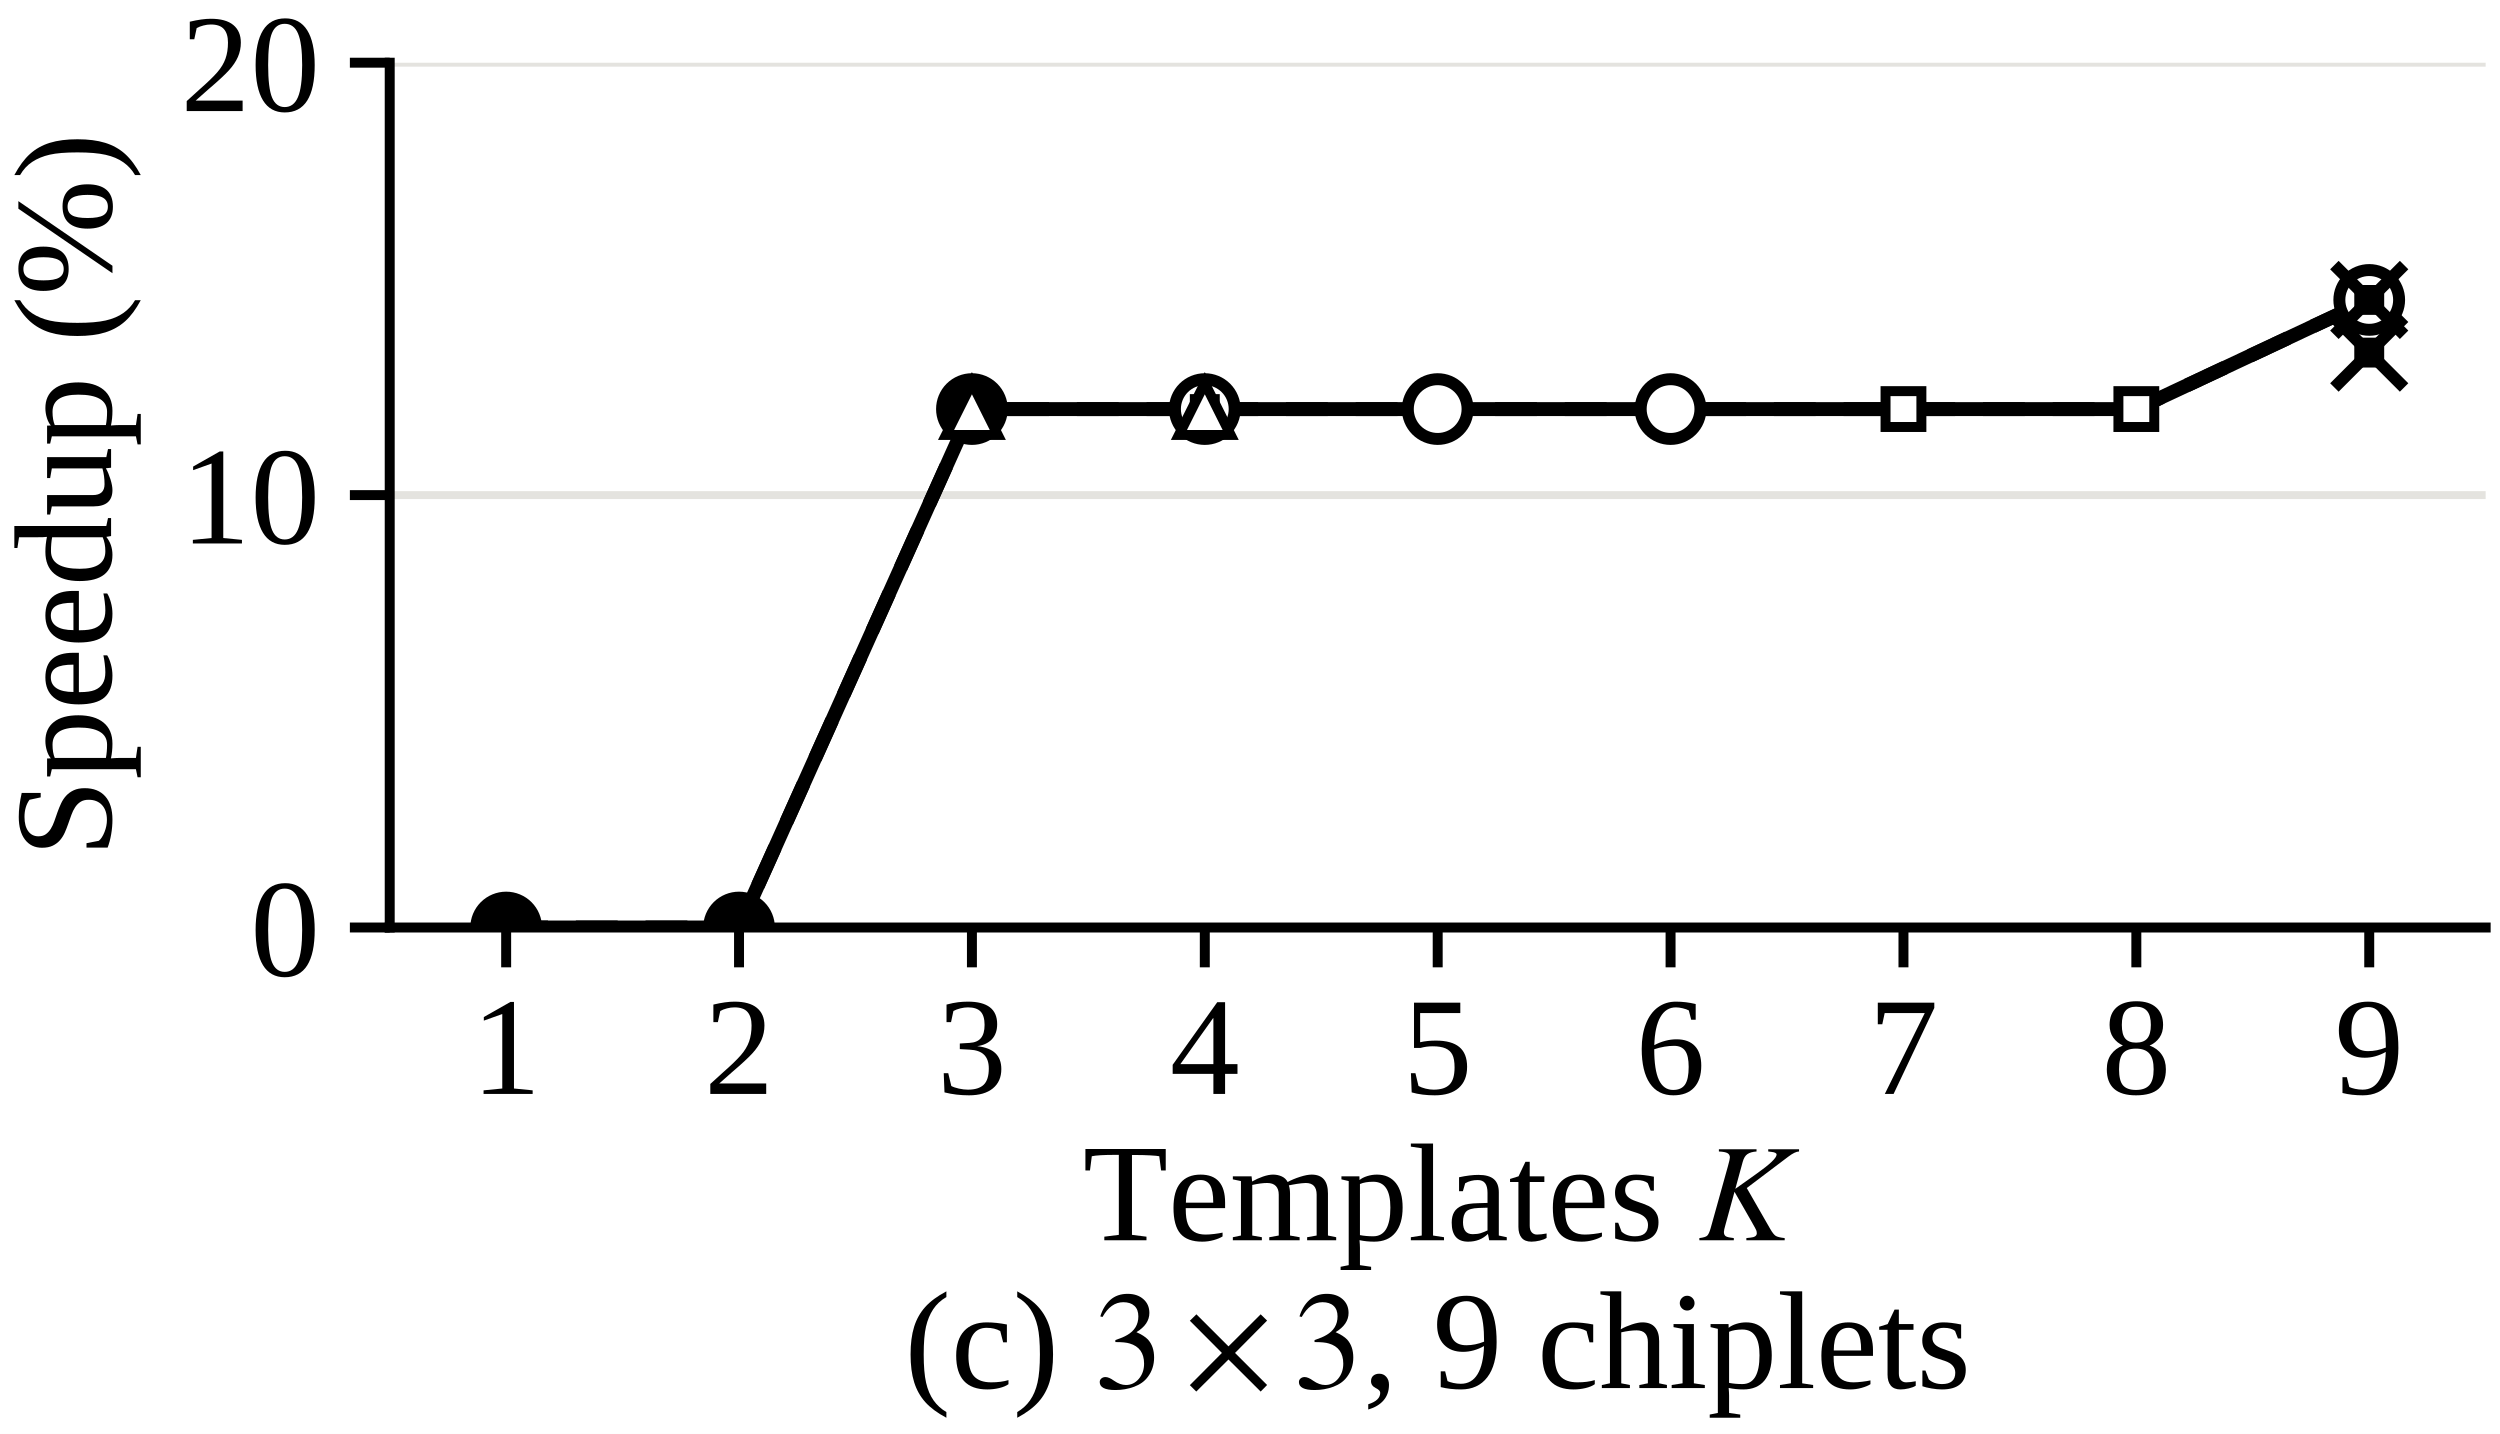
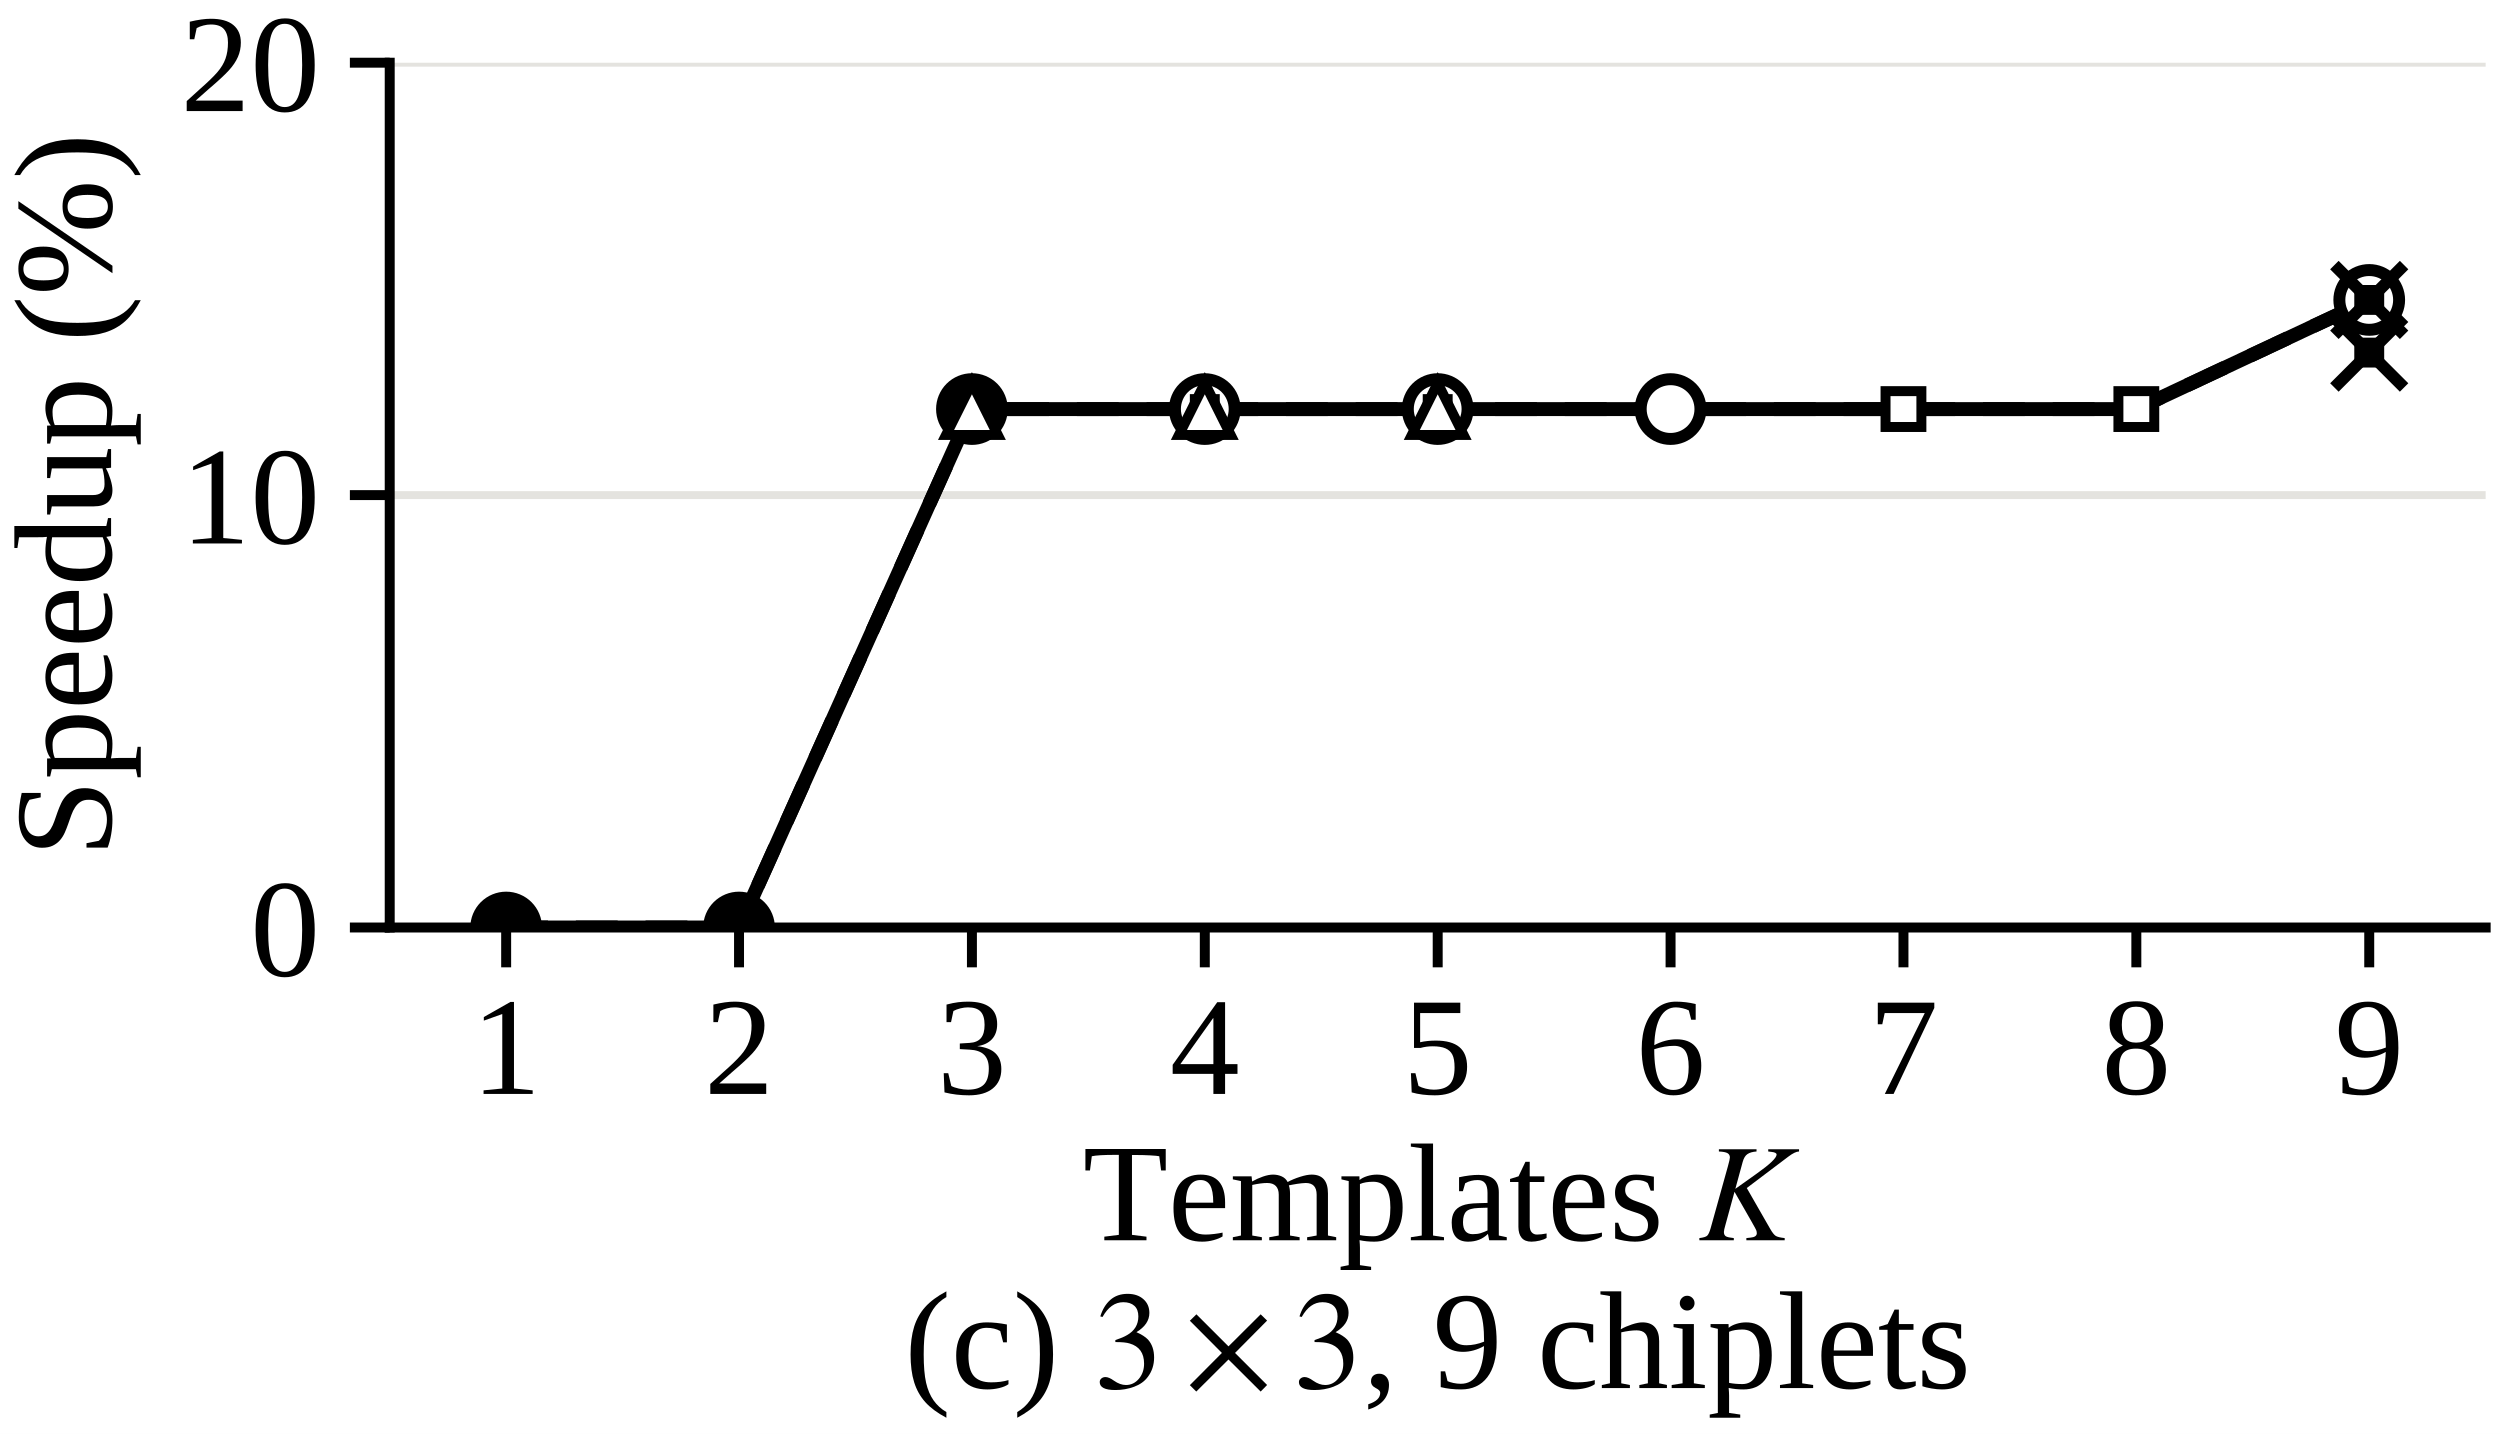
<svg xmlns="http://www.w3.org/2000/svg" xmlns:xlink="http://www.w3.org/1999/xlink" width="125.529pt" height="72pt" viewBox="0 0 125.529 72" version="1.1">
  <defs>
    <style type="text/css">*{stroke-linejoin: round; stroke-linecap: butt}</style>
  </defs>
  <g id="figure_1">
    <g id="patch_1">
      <path d="M 0 72  L 125.529 72  L 125.529 0  L 0 0  z " style="fill: #ffffff" />
    </g>
    <g id="axes_1">
      <g id="patch_2">
        <path d="M 19.568 46.572  L 124.809 46.572  L 124.809 3.149  L 19.568 3.149  z " style="fill: #ffffff" />
      </g>
      <g id="matplotlib.axis_1">
        <g id="xtick_1">
          <g id="line2d_1">
            <defs>
-               <path id="m61c635552c" d="M 0 0  L 0 2  " style="stroke: #000000; stroke-width: 0.5" />
+               <path id="m4af2c1ab64" d="M 0 0  L 0 2  " style="stroke: #000000; stroke-width: 0.5" />
            </defs>
            <g>
-               <use xlink:href="#m61c635552c" x="25.415" y="46.572" style="stroke: #000000; stroke-width: 0.5" />
+               <use xlink:href="#m4af2c1ab64" x="25.415" y="46.572" style="stroke: #000000; stroke-width: 0.5" />
            </g>
          </g>
          <g id="text_1">
            <g transform="translate(23.66485 54.92922) scale(0.07 -0.07)">
              <defs>
                <path id="LiberationSerif-31" d="M 1959 250  L 2816 166  L 2816 0  L 563 0  L 563 166  L 1422 250  L 1422 3669  L 575 3366  L 575 3531  L 1797 4225  L 1959 4225  L 1959 250  z " transform="scale(0.015625)" />
              </defs>
              <use xlink:href="#LiberationSerif-31" />
            </g>
          </g>
        </g>
        <g id="xtick_2">
          <g id="line2d_2">
            <g>
-               <use xlink:href="#m61c635552c" x="37.108" y="46.572" style="stroke: #000000; stroke-width: 0.5" />
+               <use xlink:href="#m4af2c1ab64" x="37.108" y="46.572" style="stroke: #000000; stroke-width: 0.5" />
            </g>
          </g>
          <g id="text_2">
            <g transform="translate(35.35831 54.92922) scale(0.07 -0.07)">
              <defs>
                <path id="LiberationSerif-32" d="M 2847 0  L 281 0  L 281 459  L 863 988  Q 1422 1478 1684 1781  Q 1947 2084 2061 2406  Q 2175 2728 2175 3144  Q 2175 3550 1990 3762  Q 1806 3975 1388 3975  Q 1222 3975 1047 3929  Q 872 3884 738 3809  L 628 3297  L 422 3297  L 422 4103  Q 991 4238 1388 4238  Q 2075 4238 2420 3952  Q 2766 3666 2766 3144  Q 2766 2794 2630 2483  Q 2494 2172 2212 1864  Q 1931 1556 1281 1003  Q 1003 766 691 481  L 2847 481  L 2847 0  z " transform="scale(0.015625)" />
              </defs>
              <use xlink:href="#LiberationSerif-32" />
            </g>
          </g>
        </g>
        <g id="xtick_3">
          <g id="line2d_3">
            <g>
-               <use xlink:href="#m61c635552c" x="48.802" y="46.572" style="stroke: #000000; stroke-width: 0.5" />
+               <use xlink:href="#m4af2c1ab64" x="48.802" y="46.572" style="stroke: #000000; stroke-width: 0.5" />
            </g>
          </g>
          <g id="text_3">
            <g transform="translate(47.05177 54.92922) scale(0.07 -0.07)">
              <defs>
                <path id="LiberationSerif-33" d="M 2950 1141  Q 2950 575 2562 256  Q 2175 -63 1466 -63  Q 872 -63 341 72  L 306 953  L 513 953  L 653 366  Q 775 297 998 247  Q 1222 197 1416 197  Q 1906 197 2140 422  Q 2375 647 2375 1172  Q 2375 1584 2159 1798  Q 1944 2013 1491 2034  L 1044 2059  L 1044 2316  L 1491 2344  Q 1844 2363 2012 2563  Q 2181 2763 2181 3169  Q 2181 3591 1998 3783  Q 1816 3975 1416 3975  Q 1250 3975 1069 3929  Q 888 3884 750 3809  L 641 3297  L 434 3297  L 434 4103  Q 744 4184 969 4211  Q 1194 4238 1416 4238  Q 2759 4238 2759 3206  Q 2759 2772 2520 2514  Q 2281 2256 1844 2194  Q 2413 2128 2681 1867  Q 2950 1606 2950 1141  z " transform="scale(0.015625)" />
              </defs>
              <use xlink:href="#LiberationSerif-33" />
            </g>
          </g>
        </g>
        <g id="xtick_4">
          <g id="line2d_4">
            <g>
-               <use xlink:href="#m61c635552c" x="60.495" y="46.572" style="stroke: #000000; stroke-width: 0.5" />
+               <use xlink:href="#m4af2c1ab64" x="60.495" y="46.572" style="stroke: #000000; stroke-width: 0.5" />
            </g>
          </g>
          <g id="text_4">
            <g transform="translate(58.74524 54.92922) scale(0.07 -0.07)">
              <defs>
                <path id="LiberationSerif-34" d="M 2531 922  L 2531 0  L 1994 0  L 1994 922  L 125 922  L 125 1338  L 2172 4213  L 2531 4213  L 2531 1369  L 3100 1369  L 3100 922  L 2531 922  z M 1994 3478  L 1978 3478  L 478 1369  L 1994 1369  L 1994 3478  z " transform="scale(0.015625)" />
              </defs>
              <use xlink:href="#LiberationSerif-34" />
            </g>
          </g>
        </g>
        <g id="xtick_5">
          <g id="line2d_5">
            <g>
-               <use xlink:href="#m61c635552c" x="72.189" y="46.572" style="stroke: #000000; stroke-width: 0.5" />
+               <use xlink:href="#m4af2c1ab64" x="72.189" y="46.572" style="stroke: #000000; stroke-width: 0.5" />
            </g>
          </g>
          <g id="text_5">
            <g transform="translate(70.43869 54.92922) scale(0.07 -0.07)">
              <defs>
                <path id="LiberationSerif-35" d="M 1516 2450  Q 2241 2450 2595 2153  Q 2950 1856 2950 1247  Q 2950 616 2565 276  Q 2181 -63 1466 -63  Q 872 -63 406 72  L 372 953  L 578 953  L 719 366  Q 856 291 1048 244  Q 1241 197 1416 197  Q 1909 197 2142 430  Q 2375 663 2375 1216  Q 2375 1603 2275 1801  Q 2175 2000 1956 2094  Q 1738 2188 1369 2188  Q 1084 2188 813 2113  L 513 2113  L 513 4191  L 2638 4191  L 2638 3713  L 794 3713  L 794 2375  Q 1131 2450 1516 2450  z " transform="scale(0.015625)" />
              </defs>
              <use xlink:href="#LiberationSerif-35" />
            </g>
          </g>
        </g>
        <g id="xtick_6">
          <g id="line2d_6">
            <g>
-               <use xlink:href="#m61c635552c" x="83.882" y="46.572" style="stroke: #000000; stroke-width: 0.5" />
+               <use xlink:href="#m4af2c1ab64" x="83.882" y="46.572" style="stroke: #000000; stroke-width: 0.5" />
            </g>
          </g>
          <g id="text_6">
            <g transform="translate(82.13215 54.92922) scale(0.07 -0.07)">
              <defs>
                <path id="LiberationSerif-36" d="M 3009 1300  Q 3009 647 2679 292  Q 2350 -63 1728 -63  Q 1022 -63 648 487  Q 275 1038 275 2069  Q 275 2744 472 3234  Q 669 3725 1023 3981  Q 1378 4238 1844 4238  Q 2300 4238 2753 4128  L 2753 3406  L 2547 3406  L 2438 3834  Q 2334 3891 2159 3933  Q 1984 3975 1844 3975  Q 1388 3975 1133 3533  Q 878 3091 853 2241  Q 1363 2509 1875 2509  Q 2428 2509 2718 2198  Q 3009 1888 3009 1300  z M 1716 184  Q 2094 184 2262 429  Q 2431 675 2431 1241  Q 2431 1753 2270 1981  Q 2109 2209 1759 2209  Q 1331 2209 850 2053  Q 850 1100 1065 642  Q 1281 184 1716 184  z " transform="scale(0.015625)" />
              </defs>
              <use xlink:href="#LiberationSerif-36" />
            </g>
          </g>
        </g>
        <g id="xtick_7">
          <g id="line2d_7">
            <g>
-               <use xlink:href="#m61c635552c" x="95.576" y="46.572" style="stroke: #000000; stroke-width: 0.5" />
+               <use xlink:href="#m4af2c1ab64" x="95.576" y="46.572" style="stroke: #000000; stroke-width: 0.5" />
            </g>
          </g>
          <g id="text_7">
            <g transform="translate(93.82561 54.92922) scale(0.07 -0.07)">
              <defs>
                <path id="LiberationSerif-37" d="M 628 3200  L 422 3200  L 422 4191  L 3016 4191  L 3016 3950  L 1147 0  L 744 0  L 2578 3713  L 738 3713  L 628 3200  z " transform="scale(0.015625)" />
              </defs>
              <use xlink:href="#LiberationSerif-37" />
            </g>
          </g>
        </g>
        <g id="xtick_8">
          <g id="line2d_8">
            <g>
-               <use xlink:href="#m61c635552c" x="107.269" y="46.572" style="stroke: #000000; stroke-width: 0.5" />
+               <use xlink:href="#m4af2c1ab64" x="107.269" y="46.572" style="stroke: #000000; stroke-width: 0.5" />
            </g>
          </g>
          <g id="text_8">
            <g transform="translate(105.5191 54.92922) scale(0.07 -0.07)">
              <defs>
                <path id="LiberationSerif-38" d="M 2828 3169  Q 2828 2825 2661 2586  Q 2494 2347 2209 2222  Q 2566 2091 2761 1811  Q 2956 1531 2956 1131  Q 2956 538 2622 237  Q 2288 -63 1581 -63  Q 244 -63 244 1131  Q 244 1547 444 1820  Q 644 2094 984 2222  Q 713 2347 542 2584  Q 372 2822 372 3169  Q 372 3688 689 3972  Q 1006 4256 1606 4256  Q 2188 4256 2508 3973  Q 2828 3691 2828 3169  z M 2394 1131  Q 2394 1631 2198 1856  Q 2003 2081 1581 2081  Q 1169 2081 987 1867  Q 806 1653 806 1131  Q 806 603 990 393  Q 1175 184 1581 184  Q 1997 184 2195 401  Q 2394 619 2394 1131  z M 2266 3169  Q 2266 3600 2097 3803  Q 1928 4006 1588 4006  Q 1256 4006 1095 3809  Q 934 3613 934 3169  Q 934 2734 1090 2545  Q 1247 2356 1588 2356  Q 1938 2356 2102 2548  Q 2266 2741 2266 3169  z " transform="scale(0.015625)" />
              </defs>
              <use xlink:href="#LiberationSerif-38" />
            </g>
          </g>
        </g>
        <g id="xtick_9">
          <g id="line2d_9">
            <g>
-               <use xlink:href="#m61c635552c" x="118.963" y="46.572" style="stroke: #000000; stroke-width: 0.5" />
+               <use xlink:href="#m4af2c1ab64" x="118.963" y="46.572" style="stroke: #000000; stroke-width: 0.5" />
            </g>
          </g>
          <g id="text_9">
            <g transform="translate(117.2125 54.92922) scale(0.07 -0.07)">
              <defs>
                <path id="LiberationSerif-39" d="M 206 2913  Q 206 3544 559 3891  Q 913 4238 1556 4238  Q 2272 4238 2605 3722  Q 2938 3206 2938 2106  Q 2938 1053 2509 495  Q 2081 -63 1306 -63  Q 797 -63 372 44  L 372 769  L 575 769  L 684 319  Q 784 272 953 234  Q 1122 197 1294 197  Q 1794 197 2062 636  Q 2331 1075 2359 1928  Q 1884 1663 1394 1663  Q 841 1663 523 1992  Q 206 2322 206 2913  z M 1563 3988  Q 781 3988 781 2900  Q 781 2422 968 2194  Q 1156 1966 1550 1966  Q 1953 1966 2363 2131  Q 2363 3091 2173 3539  Q 1984 3988 1563 3988  z " transform="scale(0.015625)" />
              </defs>
              <use xlink:href="#LiberationSerif-39" />
            </g>
          </g>
        </g>
        <g id="text_10">
          <g transform="translate(54.37369 62.32) scale(0.07 -0.07)">
            <defs>
              <path id="LiberationSerif-54" d="M 984 0  L 984 166  L 1650 250  L 1650 3922  L 1491 3922  Q 700 3922 409 3859  L 325 3206  L 116 3206  L 116 4191  L 3803 4191  L 3803 3206  L 3591 3206  L 3506 3859  Q 3413 3881 3097 3898  Q 2781 3916 2406 3916  L 2253 3916  L 2253 250  L 2919 166  L 2919 0  L 984 0  z " transform="scale(0.015625)" />
              <path id="LiberationSerif-65" d="M 813 1478  L 813 1422  Q 813 991 908 752  Q 1003 513 1201 388  Q 1400 263 1722 263  Q 1891 263 2122 291  Q 2353 319 2503 353  L 2503 178  Q 2353 81 2095 9  Q 1838 -63 1569 -63  Q 884 -63 567 306  Q 250 675 250 1491  Q 250 2259 572 2637  Q 894 3016 1491 3016  Q 2619 3016 2619 1734  L 2619 1478  L 813 1478  z M 1491 2766  Q 1166 2766 992 2503  Q 819 2241 819 1728  L 2075 1728  Q 2075 2288 1931 2527  Q 1788 2766 1491 2766  z " transform="scale(0.015625)" />
              <path id="LiberationSerif-6d" d="M 1019 2700  Q 1253 2834 1515 2925  Q 1778 3016 1978 3016  Q 2194 3016 2376 2934  Q 2559 2853 2650 2675  Q 2891 2809 3214 2912  Q 3538 3016 3750 3016  Q 4500 3016 4500 2150  L 4500 219  L 4878 141  L 4878 0  L 3544 0  L 3544 141  L 3981 219  L 3981 2094  Q 3981 2631 3481 2631  Q 3400 2631 3292 2618  Q 3184 2606 3076 2590  Q 2969 2575 2870 2554  Q 2772 2534 2706 2522  Q 2759 2353 2759 2150  L 2759 219  L 3200 141  L 3200 0  L 1806 0  L 1806 141  L 2241 219  L 2241 2094  Q 2241 2353 2108 2492  Q 1975 2631 1709 2631  Q 1434 2631 1025 2541  L 1025 219  L 1466 141  L 1466 0  L 134 0  L 134 141  L 506 219  L 506 2719  L 134 2797  L 134 2938  L 994 2938  L 1019 2700  z " transform="scale(0.015625)" />
              <path id="LiberationSerif-70" d="M 475 2719  L 141 2797  L 141 2938  L 966 2938  L 972 2766  Q 1103 2878 1323 2947  Q 1544 3016 1772 3016  Q 2334 3016 2642 2625  Q 2950 2234 2950 1503  Q 2950 756 2614 346  Q 2278 -63 1644 -63  Q 1291 -63 972 6  Q 991 -219 991 -347  L 991 -1141  L 1503 -1216  L 1503 -1363  L 103 -1363  L 103 -1216  L 475 -1141  L 475 2719  z M 2388 1503  Q 2388 2103 2192 2395  Q 1997 2688 1600 2688  Q 1234 2688 991 2584  L 991 238  Q 1269 184 1600 184  Q 2388 184 2388 1503  z " transform="scale(0.015625)" />
              <path id="LiberationSerif-6c" d="M 1147 219  L 1650 141  L 1650 0  L 128 0  L 128 141  L 628 219  L 628 4225  L 128 4300  L 128 4441  L 1147 4441  L 1147 219  z " transform="scale(0.015625)" />
              <path id="LiberationSerif-61" d="M 1453 3003  Q 1934 3003 2161 2806  Q 2388 2609 2388 2203  L 2388 219  L 2753 141  L 2753 0  L 1947 0  L 1888 294  Q 1531 -63 978 -63  Q 225 -63 225 813  Q 225 1106 339 1298  Q 453 1491 703 1592  Q 953 1694 1428 1703  L 1869 1716  L 1869 2175  Q 1869 2478 1758 2622  Q 1647 2766 1416 2766  Q 1103 2766 844 2619  L 738 2253  L 563 2253  L 563 2894  Q 1069 3003 1453 3003  z M 1869 1497  L 1459 1484  Q 1041 1469 892 1322  Q 744 1175 744 831  Q 744 281 1191 281  Q 1403 281 1558 329  Q 1713 378 1869 453  L 1869 1497  z " transform="scale(0.015625)" />
              <path id="LiberationSerif-74" d="M 1044 -63  Q 744 -63 595 115  Q 447 294 447 616  L 447 2675  L 63 2675  L 63 2816  L 453 2938  L 769 3603  L 966 3603  L 966 2938  L 1638 2938  L 1638 2675  L 966 2675  L 966 672  Q 966 469 1058 366  Q 1150 263 1300 263  Q 1481 263 1741 313  L 1741 109  Q 1631 34 1425 -14  Q 1219 -63 1044 -63  z " transform="scale(0.015625)" />
              <path id="LiberationSerif-73" d="M 2259 825  Q 2259 388 1982 162  Q 1706 -63 1166 -63  Q 947 -63 683 -17  Q 419 28 269 84  L 269 806  L 409 806  L 563 397  Q 797 184 1172 184  Q 1778 184 1778 703  Q 1778 1084 1300 1247  L 1022 1338  Q 706 1441 562 1547  Q 419 1653 341 1808  Q 263 1963 263 2181  Q 263 2569 527 2792  Q 791 3016 1241 3016  Q 1563 3016 2047 2919  L 2047 2278  L 1900 2278  L 1769 2619  Q 1603 2766 1247 2766  Q 994 2766 861 2641  Q 728 2516 728 2303  Q 728 2125 848 2003  Q 969 1881 1213 1800  Q 1672 1644 1812 1572  Q 1953 1500 2051 1395  Q 2150 1291 2204 1156  Q 2259 1022 2259 825  z " transform="scale(0.015625)" />
              <path id="LiberationSerif-20" transform="scale(0.015625)" />
              <path id="STIXGeneral-Italic-4b" d="M 4621 4179  L 4621 4077  Q 4442 4077 4128 3840  L 2221 2400  L 3296 525  Q 3443 269 3552 201  Q 3661 134 3962 102  L 3962 0  L 2202 0  L 2202 102  L 2387 122  Q 2682 147 2682 326  Q 2682 365 2672 409  Q 2662 454 2630 515  Q 2598 576 2579 611  Q 2560 646 2509 736  Q 2458 826 2445 851  L 1658 2227  L 1242 710  Q 1171 467 1171 384  Q 1171 237 1264 182  Q 1357 128 1626 102  L 1626 0  L 45 0  L 45 102  Q 320 134 403 211  Q 486 288 563 557  L 1357 3405  Q 1446 3725 1446 3802  Q 1446 3936 1337 4000  Q 1229 4064 941 4077  L 941 4179  L 2669 4179  L 2669 4077  Q 2400 4058 2253 3958  Q 2106 3859 2035 3603  L 1696 2362  L 2675 3059  Q 3590 3706 3590 3936  Q 3590 4032 3360 4058  L 3206 4077  L 3206 4179  L 4621 4179  z " transform="scale(0.015625)" />
            </defs>
            <use xlink:href="#LiberationSerif-54" transform="translate(0 0.609375)" />
            <use xlink:href="#LiberationSerif-65" transform="translate(61.08398 0.609375)" />
            <use xlink:href="#LiberationSerif-6d" transform="translate(105.4688 0.609375)" />
            <use xlink:href="#LiberationSerif-70" transform="translate(183.252 0.609375)" />
            <use xlink:href="#LiberationSerif-6c" transform="translate(233.252 0.609375)" />
            <use xlink:href="#LiberationSerif-61" transform="translate(261.0352 0.609375)" />
            <use xlink:href="#LiberationSerif-74" transform="translate(305.4199 0.609375)" />
            <use xlink:href="#LiberationSerif-65" transform="translate(333.2031 0.609375)" />
            <use xlink:href="#LiberationSerif-73" transform="translate(377.5879 0.609375)" />
            <use xlink:href="#LiberationSerif-20" transform="translate(416.5039 0.609375)" />
            <use xlink:href="#STIXGeneral-Italic-4b" transform="translate(441.5039 0.609375)" />
          </g>
          <g transform="translate(45.41369 69.74) scale(0.07 -0.07)">
            <defs>
              <path id="LiberationSerif-28" d="M 884 1544  Q 884 731 993 248  Q 1103 -234 1337 -565  Q 1572 -897 1925 -1100  L 1925 -1363  Q 1306 -1034 957 -645  Q 609 -256 445 270  Q 281 797 281 1544  Q 281 2288 443 2811  Q 606 3334 953 3721  Q 1300 4109 1925 4441  L 1925 4178  Q 1544 3959 1319 3617  Q 1094 3275 989 2819  Q 884 2363 884 1544  z " transform="scale(0.015625)" />
              <path id="LiberationSerif-63" d="M 2644 178  Q 2491 66 2222 1  Q 1953 -63 1672 -63  Q 244 -63 244 1491  Q 244 2225 608 2620  Q 972 3016 1650 3016  Q 2072 3016 2572 2919  L 2572 2100  L 2400 2100  L 2266 2619  Q 2006 2766 1644 2766  Q 806 2766 806 1491  Q 806 828 1061 545  Q 1316 263 1850 263  Q 2306 263 2644 366  L 2644 178  z " transform="scale(0.015625)" />
              <path id="LiberationSerif-29" d="M 206 -1363  L 206 -1100  Q 559 -897 793 -564  Q 1028 -231 1137 251  Q 1247 734 1247 1544  Q 1247 2363 1142 2819  Q 1038 3275 813 3617  Q 588 3959 206 4178  L 206 4441  Q 831 4106 1178 3720  Q 1525 3334 1687 2811  Q 1850 2288 1850 1544  Q 1850 800 1687 273  Q 1525 -253 1178 -640  Q 831 -1028 206 -1363  z " transform="scale(0.015625)" />
              <path id="STIXGeneral-Regular-33" d="M 390 3264  L 288 3290  Q 435 3770 748 4048  Q 1062 4326 1542 4326  Q 1990 4326 2265 4083  Q 2541 3840 2541 3450  Q 2541 2925 1946 2566  Q 2298 2413 2477 2227  Q 2758 1914 2758 1402  Q 2758 890 2464 506  Q 2246 211 1840 60  Q 1434 -90 979 -90  Q 262 -90 262 275  Q 262 378 339 442  Q 416 506 525 506  Q 685 506 915 339  Q 1197 141 1466 141  Q 1818 141 2058 425  Q 2298 710 2298 1120  Q 2298 1856 1632 2048  Q 1434 2112 979 2112  L 979 2202  Q 1338 2323 1517 2432  Q 2035 2726 2035 3290  Q 2035 3610 1852 3776  Q 1670 3942 1344 3942  Q 768 3942 390 3264  z " transform="scale(0.015625)" />
              <path id="STIXGeneral-Regular-d7" d="M 3821 141  L 3526 -160  L 2048 1312  L 570 -160  L 275 134  L 1747 1613  L 275 3091  L 576 3386  L 2048 1914  L 3526 3386  L 3821 3098  L 2349 1613  L 3821 141  z " transform="scale(0.015625)" />
              <path id="LiberationSerif-2c" d="M 1197 153  Q 1197 -275 948 -564  Q 700 -853 244 -984  L 244 -744  Q 794 -569 794 -219  Q 794 -156 747 -106  Q 700 -56 584 3  Q 372 113 372 313  Q 372 481 478 570  Q 584 659 750 659  Q 950 659 1073 515  Q 1197 372 1197 153  z " transform="scale(0.015625)" />
              <path id="LiberationSerif-68" d="M 1019 3169  Q 1019 2844 997 2700  Q 1222 2828 1508 2922  Q 1794 3016 1991 3016  Q 2372 3016 2565 2794  Q 2759 2572 2759 2150  L 2759 219  L 3116 141  L 3116 0  L 1850 0  L 1850 141  L 2241 219  L 2241 2113  Q 2241 2650 1722 2650  Q 1428 2650 1019 2559  L 1019 219  L 1416 141  L 1416 0  L 128 0  L 128 141  L 500 219  L 500 4225  L 63 4300  L 63 4441  L 1019 4441  L 1019 3169  z " transform="scale(0.015625)" />
              <path id="LiberationSerif-69" d="M 1184 3897  Q 1184 3759 1084 3659  Q 984 3559 844 3559  Q 706 3559 606 3659  Q 506 3759 506 3897  Q 506 4038 606 4138  Q 706 4238 844 4238  Q 984 4238 1084 4138  Q 1184 4038 1184 3897  z M 1153 219  L 1656 141  L 1656 0  L 134 0  L 134 141  L 634 219  L 634 2719  L 219 2797  L 219 2938  L 1153 2938  L 1153 219  z " transform="scale(0.015625)" />
            </defs>
            <use xlink:href="#LiberationSerif-28" transform="translate(0 0.609375)" />
            <use xlink:href="#LiberationSerif-63" transform="translate(33.30078 0.609375)" />
            <use xlink:href="#LiberationSerif-29" transform="translate(77.68555 0.609375)" />
            <use xlink:href="#LiberationSerif-20" transform="translate(110.9863 0.609375)" />
            <use xlink:href="#STIXGeneral-Regular-33" transform="translate(135.9863 0.609375)" />
            <use xlink:href="#STIXGeneral-Regular-d7" transform="translate(200.4263 0.609375)" />
            <use xlink:href="#STIXGeneral-Regular-33" transform="translate(278.8663 0.609375)" />
            <use xlink:href="#LiberationSerif-2c" transform="translate(328.8663 0.609375)" />
            <use xlink:href="#LiberationSerif-20" transform="translate(353.8663 0.609375)" />
            <use xlink:href="#LiberationSerif-39" transform="translate(378.8663 0.609375)" />
            <use xlink:href="#LiberationSerif-20" transform="translate(428.8663 0.609375)" />
            <use xlink:href="#LiberationSerif-63" transform="translate(453.8663 0.609375)" />
            <use xlink:href="#LiberationSerif-68" transform="translate(498.251 0.609375)" />
            <use xlink:href="#LiberationSerif-69" transform="translate(548.251 0.609375)" />
            <use xlink:href="#LiberationSerif-70" transform="translate(576.0342 0.609375)" />
            <use xlink:href="#LiberationSerif-6c" transform="translate(626.0342 0.609375)" />
            <use xlink:href="#LiberationSerif-65" transform="translate(653.8174 0.609375)" />
            <use xlink:href="#LiberationSerif-74" transform="translate(698.2022 0.609375)" />
            <use xlink:href="#LiberationSerif-73" transform="translate(725.9854 0.609375)" />
          </g>
        </g>
      </g>
      <g id="matplotlib.axis_2">
        <g id="ytick_1">
          <g id="line2d_10">
-             <path d="M 19.568 46.572  L 124.809 46.572  " clip-path="url(#p03c6e2d882)" style="fill: none; stroke: #e4e3df; stroke-width: 0.4; stroke-linecap: square" />
+             <path d="M 19.568 46.572  L 124.809 46.572  " clip-path="url(#p6b4b4a026f)" style="fill: none; stroke: #e4e3df; stroke-width: 0.4; stroke-linecap: square" />
          </g>
          <g id="line2d_11">
            <defs>
-               <path id="mf316c91bec" d="M 0 0  L -2 0  " style="stroke: #000000; stroke-width: 0.5" />
+               <path id="m2097301088" d="M 0 0  L -2 0  " style="stroke: #000000; stroke-width: 0.5" />
            </defs>
            <g>
-               <use xlink:href="#mf316c91bec" x="19.568" y="46.572" style="stroke: #000000; stroke-width: 0.5" />
+               <use xlink:href="#m2097301088" x="19.568" y="46.572" style="stroke: #000000; stroke-width: 0.5" />
            </g>
          </g>
          <g id="text_11">
            <g transform="translate(12.56813 49.00055) scale(0.07 -0.07)">
              <defs>
                <path id="LiberationSerif-30" d="M 2956 2113  Q 2956 -63 1581 -63  Q 919 -63 581 493  Q 244 1050 244 2113  Q 244 3153 581 3704  Q 919 4256 1606 4256  Q 2269 4256 2612 3711  Q 2956 3166 2956 2113  z M 2381 2113  Q 2381 3119 2190 3562  Q 2000 4006 1581 4006  Q 1175 4006 997 3587  Q 819 3169 819 2113  Q 819 1050 1000 617  Q 1181 184 1581 184  Q 1994 184 2187 639  Q 2381 1094 2381 2113  z " transform="scale(0.015625)" />
              </defs>
              <use xlink:href="#LiberationSerif-30" />
            </g>
          </g>
        </g>
        <g id="ytick_2">
          <g id="line2d_12">
-             <path d="M 19.568 24.86  L 124.809 24.86  " clip-path="url(#p03c6e2d882)" style="fill: none; stroke: #e4e3df; stroke-width: 0.4; stroke-linecap: square" />
+             <path d="M 19.568 24.86  L 124.809 24.86  " clip-path="url(#p6b4b4a026f)" style="fill: none; stroke: #e4e3df; stroke-width: 0.4; stroke-linecap: square" />
          </g>
          <g id="line2d_13">
            <g>
-               <use xlink:href="#mf316c91bec" x="19.568" y="24.86" style="stroke: #000000; stroke-width: 0.5" />
+               <use xlink:href="#m2097301088" x="19.568" y="24.86" style="stroke: #000000; stroke-width: 0.5" />
            </g>
          </g>
          <g id="text_12">
            <g transform="translate(9.068125 27.28894) scale(0.07 -0.07)">
              <use xlink:href="#LiberationSerif-31" />
              <use xlink:href="#LiberationSerif-30" x="50" />
            </g>
          </g>
        </g>
        <g id="ytick_3">
          <g id="line2d_14">
-             <path d="M 19.568 3.149  L 124.809 3.149  " clip-path="url(#p03c6e2d882)" style="fill: none; stroke: #e4e3df; stroke-width: 0.4; stroke-linecap: square" />
+             <path d="M 19.568 3.149  L 124.809 3.149  " clip-path="url(#p6b4b4a026f)" style="fill: none; stroke: #e4e3df; stroke-width: 0.4; stroke-linecap: square" />
          </g>
          <g id="line2d_15">
            <g>
-               <use xlink:href="#mf316c91bec" x="19.568" y="3.149" style="stroke: #000000; stroke-width: 0.5" />
+               <use xlink:href="#m2097301088" x="19.568" y="3.149" style="stroke: #000000; stroke-width: 0.5" />
            </g>
          </g>
          <g id="text_13">
            <g transform="translate(9.068125 5.577344) scale(0.07 -0.07)">
              <use xlink:href="#LiberationSerif-32" />
              <use xlink:href="#LiberationSerif-30" x="50" />
            </g>
          </g>
        </g>
        <g id="text_14">
          <g transform="translate(5.577344 43.03512) rotate(-90) scale(0.07 -0.07)">
            <defs>
              <path id="LiberationSerif-53" d="M 434 1128  L 638 1128  L 747 563  Q 863 416 1145 303  Q 1428 191 1703 191  Q 2141 191 2386 414  Q 2631 638 2631 1031  Q 2631 1256 2536 1403  Q 2441 1550 2286 1651  Q 2131 1753 1934 1823  Q 1738 1894 1530 1966  Q 1322 2038 1125 2125  Q 928 2213 773 2347  Q 619 2481 523 2679  Q 428 2878 428 3169  Q 428 3669 803 3953  Q 1178 4238 1844 4238  Q 2350 4238 2944 4103  L 2944 3231  L 2741 3231  L 2631 3744  Q 2313 3975 1844 3975  Q 1425 3975 1189 3804  Q 953 3634 953 3334  Q 953 3131 1048 2997  Q 1144 2863 1298 2767  Q 1453 2672 1651 2603  Q 1850 2534 2058 2461  Q 2266 2388 2464 2295  Q 2663 2203 2817 2061  Q 2972 1919 3067 1714  Q 3163 1509 3163 1209  Q 3163 603 2791 270  Q 2419 -63 1719 -63  Q 1381 -63 1040 -3  Q 700 56 434 159  L 434 1128  z " transform="scale(0.015625)" />
              <path id="LiberationSerif-64" d="M 2259 219  Q 1906 -63 1434 -63  Q 231 -63 231 1441  Q 231 2213 572 2614  Q 913 3016 1575 3016  Q 1913 3016 2259 2944  Q 2241 3047 2241 3463  L 2241 4225  L 1747 4300  L 1747 4441  L 2759 4441  L 2759 219  L 3122 141  L 3122 0  L 2297 0  L 2259 219  z M 794 1441  Q 794 847 994 555  Q 1194 263 1606 263  Q 1959 263 2241 384  L 2241 2706  Q 1963 2759 1606 2759  Q 794 2759 794 1441  z " transform="scale(0.015625)" />
              <path id="LiberationSerif-75" d="M 978 838  Q 978 300 1478 300  Q 1866 300 2203 397  L 2203 2719  L 1759 2797  L 1759 2938  L 2719 2938  L 2719 219  L 3091 141  L 3091 0  L 2234 0  L 2209 238  Q 1988 116 1697 26  Q 1406 -63 1209 -63  Q 459 -63 459 800  L 459 2719  L 84 2797  L 84 2938  L 978 2938  L 978 838  z " transform="scale(0.015625)" />
              <path id="LiberationSerif-25" d="M 1375 -63  L 1031 -63  L 3994 4256  L 4341 4256  L 1375 -63  z M 2253 3109  Q 2253 1947 1222 1947  Q 719 1947 469 2244  Q 219 2541 219 3109  Q 219 4256 1241 4256  Q 1738 4256 1995 3968  Q 2253 3681 2253 3109  z M 1766 3109  Q 1766 3584 1636 3804  Q 1506 4025 1222 4025  Q 950 4025 826 3817  Q 703 3609 703 3109  Q 703 2597 828 2386  Q 953 2175 1222 2175  Q 1503 2175 1634 2398  Q 1766 2622 1766 3109  z M 5113 1081  Q 5113 -84 4084 -84  Q 3581 -84 3329 212  Q 3078 509 3078 1081  Q 3078 1638 3331 1933  Q 3584 2228 4103 2228  Q 4600 2228 4856 1940  Q 5113 1653 5113 1081  z M 4628 1081  Q 4628 1556 4498 1776  Q 4369 1997 4084 1997  Q 3813 1997 3689 1789  Q 3566 1581 3566 1081  Q 3566 569 3691 358  Q 3816 147 4084 147  Q 4366 147 4497 370  Q 4628 594 4628 1081  z " transform="scale(0.015625)" />
            </defs>
            <use xlink:href="#LiberationSerif-53" />
            <use xlink:href="#LiberationSerif-70" x="55.615" />
            <use xlink:href="#LiberationSerif-65" x="105.615" />
            <use xlink:href="#LiberationSerif-65" x="150" />
            <use xlink:href="#LiberationSerif-64" x="194.385" />
            <use xlink:href="#LiberationSerif-75" x="244.385" />
            <use xlink:href="#LiberationSerif-70" x="294.385" />
            <use xlink:href="#LiberationSerif-20" x="344.385" />
            <use xlink:href="#LiberationSerif-28" x="369.385" />
            <use xlink:href="#LiberationSerif-25" x="402.686" />
            <use xlink:href="#LiberationSerif-29" x="485.986" />
          </g>
        </g>
      </g>
      <g id="line2d_16">
-         <path d="M 25.415 46.572  L 37.108 46.572  L 48.802 20.54  L 60.495 20.54  L 72.189 20.54  L 83.882 20.54  L 95.576 20.54  L 107.269 20.54  L 118.963 15.06  " clip-path="url(#p03c6e2d882)" style="fill: none; stroke: #000000; stroke-width: 0.7; stroke-linecap: square" />
+         <path d="M 25.415 46.572  L 37.108 46.572  L 48.802 20.54  L 60.495 20.54  L 72.189 20.54  L 83.882 20.54  L 95.576 20.54  L 107.269 20.54  L 118.963 15.06  " clip-path="url(#p6b4b4a026f)" style="fill: none; stroke: #000000; stroke-width: 0.7; stroke-linecap: square" />
      </g>
      <g id="line2d_17">
-         <path d="M 25.415 46.572  L 37.108 46.572  L 48.802 20.54  L 60.495 20.54  L 72.189 20.54  L 83.882 20.54  L 95.576 20.54  L 107.269 20.54  L 118.963 15.06  " clip-path="url(#p03c6e2d882)" style="fill: none; stroke-dasharray: 2.1,1.4; stroke-dashoffset: 0; stroke: #000000; stroke-width: 0.7" />
+         <path d="M 25.415 46.572  L 37.108 46.572  L 48.802 20.54  L 60.495 20.54  L 72.189 20.54  L 83.882 20.54  L 95.576 20.54  L 107.269 20.54  L 118.963 15.06  " clip-path="url(#p6b4b4a026f)" style="fill: none; stroke-dasharray: 2.1,1.4; stroke-dashoffset: 0; stroke: #000000; stroke-width: 0.7" />
      </g>
      <g id="patch_3">
        <path d="M 19.568 46.572  L 19.568 3.149  " style="fill: none; stroke: #000000; stroke-width: 0.5; stroke-linejoin: miter; stroke-linecap: square" />
      </g>
      <g id="patch_4">
        <path d="M 19.568 46.572  L 124.809 46.572  " style="fill: none; stroke: #000000; stroke-width: 0.5; stroke-linejoin: miter; stroke-linecap: square" />
      </g>
      <g id="line2d_18">
-         <path d="M 25.415 46.572  " clip-path="url(#p03c6e2d882)" style="fill: none; stroke: #000000; stroke-width: 1.5; stroke-linecap: square" />
+         <path d="M 25.415 46.572  " clip-path="url(#p6b4b4a026f)" style="fill: none; stroke: #000000; stroke-width: 1.5; stroke-linecap: square" />
        <defs>
-           <path id="m7aa9e498fe" d="M 0 1.5  C 0.398 1.5 0.779 1.342 1.061 1.061  C 1.342 0.779 1.5 0.398 1.5 0  C 1.5 -0.398 1.342 -0.779 1.061 -1.061  C 0.779 -1.342 0.398 -1.5 0 -1.5  C -0.398 -1.5 -0.779 -1.342 -1.061 -1.061  C -1.342 -0.779 -1.5 -0.398 -1.5 0  C -1.5 0.398 -1.342 0.779 -1.061 1.061  C -0.779 1.342 -0.398 1.5 0 1.5  z " style="stroke: #000000; stroke-width: 0.6" />
+           <path id="mce08ad5e70" d="M 0 1.5  C 0.398 1.5 0.779 1.342 1.061 1.061  C 1.342 0.779 1.5 0.398 1.5 0  C 1.5 -0.398 1.342 -0.779 1.061 -1.061  C 0.779 -1.342 0.398 -1.5 0 -1.5  C -0.398 -1.5 -0.779 -1.342 -1.061 -1.061  C -1.342 -0.779 -1.5 -0.398 -1.5 0  C -1.5 0.398 -1.342 0.779 -1.061 1.061  C -0.779 1.342 -0.398 1.5 0 1.5  z " style="stroke: #000000; stroke-width: 0.6" />
        </defs>
-         <g clip-path="url(#p03c6e2d882)">
-           <use xlink:href="#m7aa9e498fe" x="25.415" y="46.572" style="stroke: #000000; stroke-width: 0.6" />
+         <g clip-path="url(#p6b4b4a026f)">
+           <use xlink:href="#mce08ad5e70" x="25.415" y="46.572" style="stroke: #000000; stroke-width: 0.6" />
        </g>
      </g>
      <g id="line2d_19">
-         <path d="M 37.108 46.572  " clip-path="url(#p03c6e2d882)" style="fill: none; stroke: #000000; stroke-width: 1.5; stroke-linecap: square" />
-         <g clip-path="url(#p03c6e2d882)">
-           <use xlink:href="#m7aa9e498fe" x="37.108" y="46.572" style="stroke: #000000; stroke-width: 0.6" />
+         <path d="M 37.108 46.572  " clip-path="url(#p6b4b4a026f)" style="fill: none; stroke: #000000; stroke-width: 1.5; stroke-linecap: square" />
+         <g clip-path="url(#p6b4b4a026f)">
+           <use xlink:href="#mce08ad5e70" x="37.108" y="46.572" style="stroke: #000000; stroke-width: 0.6" />
        </g>
      </g>
      <g id="line2d_20">
-         <path d="M 48.802 20.54  " clip-path="url(#p03c6e2d882)" style="fill: none; stroke: #000000; stroke-width: 1.5; stroke-linecap: square" />
-         <g clip-path="url(#p03c6e2d882)">
-           <use xlink:href="#m7aa9e498fe" x="48.802" y="20.54" style="stroke: #000000; stroke-width: 0.6" />
+         <path d="M 48.802 20.54  " clip-path="url(#p6b4b4a026f)" style="fill: none; stroke: #000000; stroke-width: 1.5; stroke-linecap: square" />
+         <g clip-path="url(#p6b4b4a026f)">
+           <use xlink:href="#mce08ad5e70" x="48.802" y="20.54" style="stroke: #000000; stroke-width: 0.6" />
        </g>
      </g>
      <g id="line2d_21">
-         <path d="M 60.495 20.54  " clip-path="url(#p03c6e2d882)" style="fill: none; stroke: #000000; stroke-width: 1.5; stroke-linecap: square" />
+         <path d="M 60.495 20.54  " clip-path="url(#p6b4b4a026f)" style="fill: none; stroke: #000000; stroke-width: 1.5; stroke-linecap: square" />
        <defs>
-           <path id="m770f3b1b43" d="M 0 1.5  C 0.398 1.5 0.779 1.342 1.061 1.061  C 1.342 0.779 1.5 0.398 1.5 0  C 1.5 -0.398 1.342 -0.779 1.061 -1.061  C 0.779 -1.342 0.398 -1.5 0 -1.5  C -0.398 -1.5 -0.779 -1.342 -1.061 -1.061  C -1.342 -0.779 -1.5 -0.398 -1.5 0  C -1.5 0.398 -1.342 0.779 -1.061 1.061  C -0.779 1.342 -0.398 1.5 0 1.5  z " style="stroke: #000000; stroke-width: 0.6" />
+           <path id="mde5875abd2" d="M 0 1.5  C 0.398 1.5 0.779 1.342 1.061 1.061  C 1.342 0.779 1.5 0.398 1.5 0  C 1.5 -0.398 1.342 -0.779 1.061 -1.061  C 0.779 -1.342 0.398 -1.5 0 -1.5  C -0.398 -1.5 -0.779 -1.342 -1.061 -1.061  C -1.342 -0.779 -1.5 -0.398 -1.5 0  C -1.5 0.398 -1.342 0.779 -1.061 1.061  C -0.779 1.342 -0.398 1.5 0 1.5  z " style="stroke: #000000; stroke-width: 0.6" />
        </defs>
-         <g clip-path="url(#p03c6e2d882)">
-           <use xlink:href="#m770f3b1b43" x="60.495" y="20.54" style="fill: #ffffff; stroke: #000000; stroke-width: 0.6" />
+         <g clip-path="url(#p6b4b4a026f)">
+           <use xlink:href="#mde5875abd2" x="60.495" y="20.54" style="fill: #ffffff; stroke: #000000; stroke-width: 0.6" />
        </g>
      </g>
      <g id="line2d_22">
-         <path d="M 72.189 20.54  " clip-path="url(#p03c6e2d882)" style="fill: none; stroke: #000000; stroke-width: 1.5; stroke-linecap: square" />
-         <g clip-path="url(#p03c6e2d882)">
-           <use xlink:href="#m770f3b1b43" x="72.189" y="20.54" style="fill: #ffffff; stroke: #000000; stroke-width: 0.6" />
+         <path d="M 72.189 20.54  " clip-path="url(#p6b4b4a026f)" style="fill: none; stroke: #000000; stroke-width: 1.5; stroke-linecap: square" />
+         <g clip-path="url(#p6b4b4a026f)">
+           <use xlink:href="#mde5875abd2" x="72.189" y="20.54" style="fill: #ffffff; stroke: #000000; stroke-width: 0.6" />
        </g>
      </g>
      <g id="line2d_23">
-         <path d="M 83.882 20.54  " clip-path="url(#p03c6e2d882)" style="fill: none; stroke: #000000; stroke-width: 1.5; stroke-linecap: square" />
-         <g clip-path="url(#p03c6e2d882)">
-           <use xlink:href="#m770f3b1b43" x="83.882" y="20.54" style="fill: #ffffff; stroke: #000000; stroke-width: 0.6" />
+         <path d="M 83.882 20.54  " clip-path="url(#p6b4b4a026f)" style="fill: none; stroke: #000000; stroke-width: 1.5; stroke-linecap: square" />
+         <g clip-path="url(#p6b4b4a026f)">
+           <use xlink:href="#mde5875abd2" x="83.882" y="20.54" style="fill: #ffffff; stroke: #000000; stroke-width: 0.6" />
        </g>
      </g>
      <g id="line2d_24">
-         <path d="M 95.576 20.54  " clip-path="url(#p03c6e2d882)" style="fill: none; stroke: #000000; stroke-width: 1.5; stroke-linecap: square" />
+         <path d="M 95.576 20.54  " clip-path="url(#p6b4b4a026f)" style="fill: none; stroke: #000000; stroke-width: 1.5; stroke-linecap: square" />
        <defs>
-           <path id="mb259f24f4b" d="M -0.9 0.9  L 0.9 0.9  L 0.9 -0.9  L -0.9 -0.9  z " style="stroke: #000000; stroke-width: 0.5; stroke-linejoin: miter" />
+           <path id="m561d891920" d="M -0.9 0.9  L 0.9 0.9  L 0.9 -0.9  L -0.9 -0.9  z " style="stroke: #000000; stroke-width: 0.5; stroke-linejoin: miter" />
        </defs>
-         <g clip-path="url(#p03c6e2d882)">
-           <use xlink:href="#mb259f24f4b" x="95.576" y="20.54" style="fill: #ffffff; stroke: #000000; stroke-width: 0.5; stroke-linejoin: miter" />
+         <g clip-path="url(#p6b4b4a026f)">
+           <use xlink:href="#m561d891920" x="95.576" y="20.54" style="fill: #ffffff; stroke: #000000; stroke-width: 0.5; stroke-linejoin: miter" />
        </g>
      </g>
      <g id="line2d_25">
-         <path d="M 107.269 20.54  " clip-path="url(#p03c6e2d882)" style="fill: none; stroke: #000000; stroke-width: 1.5; stroke-linecap: square" />
-         <g clip-path="url(#p03c6e2d882)">
-           <use xlink:href="#mb259f24f4b" x="107.269" y="20.54" style="fill: #ffffff; stroke: #000000; stroke-width: 0.5; stroke-linejoin: miter" />
+         <path d="M 107.269 20.54  " clip-path="url(#p6b4b4a026f)" style="fill: none; stroke: #000000; stroke-width: 1.5; stroke-linecap: square" />
+         <g clip-path="url(#p6b4b4a026f)">
+           <use xlink:href="#m561d891920" x="107.269" y="20.54" style="fill: #ffffff; stroke: #000000; stroke-width: 0.5; stroke-linejoin: miter" />
        </g>
      </g>
      <g id="line2d_26">
-         <path d="M 118.963 15.06  " clip-path="url(#p03c6e2d882)" style="fill: none; stroke: #000000; stroke-width: 1.5; stroke-linecap: square" />
-         <g clip-path="url(#p03c6e2d882)">
-           <use xlink:href="#m770f3b1b43" x="118.963" y="15.06" style="fill: #ffffff; stroke: #000000; stroke-width: 0.6" />
+         <path d="M 118.963 15.06  " clip-path="url(#p6b4b4a026f)" style="fill: none; stroke: #000000; stroke-width: 1.5; stroke-linecap: square" />
+         <g clip-path="url(#p6b4b4a026f)">
+           <use xlink:href="#mde5875abd2" x="118.963" y="15.06" style="fill: #ffffff; stroke: #000000; stroke-width: 0.6" />
        </g>
      </g>
      <g id="line2d_27">
-         <path d="M 118.963 15.06  " clip-path="url(#p03c6e2d882)" style="fill: none; stroke: #000000; stroke-width: 1.5; stroke-linecap: square" />
+         <path d="M 118.963 15.06  " clip-path="url(#p6b4b4a026f)" style="fill: none; stroke: #000000; stroke-width: 1.5; stroke-linecap: square" />
        <defs>
-           <path id="m8e469109b0" d="M -1.75 1.75  L 1.75 -1.75  M -1.75 -1.75  L 1.75 1.75  " style="stroke: #000000; stroke-width: 0.6" />
+           <path id="m852cf5fe3f" d="M -1.75 1.75  L 1.75 -1.75  M -1.75 -1.75  L 1.75 1.75  " style="stroke: #000000; stroke-width: 0.6" />
        </defs>
-         <g clip-path="url(#p03c6e2d882)">
-           <use xlink:href="#m8e469109b0" x="118.963" y="15.06" style="stroke: #000000; stroke-width: 0.6" />
+         <g clip-path="url(#p6b4b4a026f)">
+           <use xlink:href="#m852cf5fe3f" x="118.963" y="15.06" style="stroke: #000000; stroke-width: 0.6" />
        </g>
      </g>
      <g id="line2d_28">
-         <path d="M 118.963 17.706  " clip-path="url(#p03c6e2d882)" style="fill: none; stroke: #000000; stroke-width: 1.5; stroke-linecap: square" />
-         <g clip-path="url(#p03c6e2d882)">
-           <use xlink:href="#m8e469109b0" x="118.963" y="17.706" style="stroke: #000000; stroke-width: 0.6" />
+         <path d="M 118.963 17.706  " clip-path="url(#p6b4b4a026f)" style="fill: none; stroke: #000000; stroke-width: 1.5; stroke-linecap: square" />
+         <g clip-path="url(#p6b4b4a026f)">
+           <use xlink:href="#m852cf5fe3f" x="118.963" y="17.706" style="stroke: #000000; stroke-width: 0.6" />
        </g>
      </g>
      <g id="line2d_29">
-         <path d="M 48.802 20.54  " clip-path="url(#p03c6e2d882)" style="fill: none; stroke: #000000; stroke-width: 1.5; stroke-linecap: square" />
+         <path d="M 48.802 20.54  " clip-path="url(#p6b4b4a026f)" style="fill: none; stroke: #000000; stroke-width: 1.5; stroke-linecap: square" />
        <defs>
-           <path id="m1025871efd" d="M 0 -1.3  L -1.3 1.3  L 1.3 1.3  z " style="stroke: #000000; stroke-width: 0.5; stroke-linejoin: miter" />
+           <path id="m9c5b67e34f" d="M 0 -1.3  L -1.3 1.3  L 1.3 1.3  z " style="stroke: #000000; stroke-width: 0.5; stroke-linejoin: miter" />
        </defs>
-         <g clip-path="url(#p03c6e2d882)">
-           <use xlink:href="#m1025871efd" x="48.802" y="20.54" style="fill: #ffffff; stroke: #000000; stroke-width: 0.5; stroke-linejoin: miter" />
+         <g clip-path="url(#p6b4b4a026f)">
+           <use xlink:href="#m9c5b67e34f" x="48.802" y="20.54" style="fill: #ffffff; stroke: #000000; stroke-width: 0.5; stroke-linejoin: miter" />
        </g>
      </g>
      <g id="line2d_30">
-         <path d="M 60.495 20.54  " clip-path="url(#p03c6e2d882)" style="fill: none; stroke: #000000; stroke-width: 1.5; stroke-linecap: square" />
-         <g clip-path="url(#p03c6e2d882)">
-           <use xlink:href="#m1025871efd" x="60.495" y="20.54" style="fill: #ffffff; stroke: #000000; stroke-width: 0.5; stroke-linejoin: miter" />
+         <path d="M 60.495 20.54  " clip-path="url(#p6b4b4a026f)" style="fill: none; stroke: #000000; stroke-width: 1.5; stroke-linecap: square" />
+         <g clip-path="url(#p6b4b4a026f)">
+           <use xlink:href="#m9c5b67e34f" x="60.495" y="20.54" style="fill: #ffffff; stroke: #000000; stroke-width: 0.5; stroke-linejoin: miter" />
+         </g>
+       </g>
+       <g id="line2d_31">
+         <path d="M 72.189 20.54  " clip-path="url(#p6b4b4a026f)" style="fill: none; stroke: #000000; stroke-width: 1.5; stroke-linecap: square" />
+         <g clip-path="url(#p6b4b4a026f)">
+           <use xlink:href="#m9c5b67e34f" x="72.189" y="20.54" style="fill: #ffffff; stroke: #000000; stroke-width: 0.5; stroke-linejoin: miter" />
        </g>
      </g>
    </g>
  </g>
  <defs>
-     <clipPath id="p03c6e2d882">
+     <clipPath id="p6b4b4a026f">
      <rect x="19.568" y="3.149" width="105.241" height="43.423" />
    </clipPath>
  </defs>
</svg>
